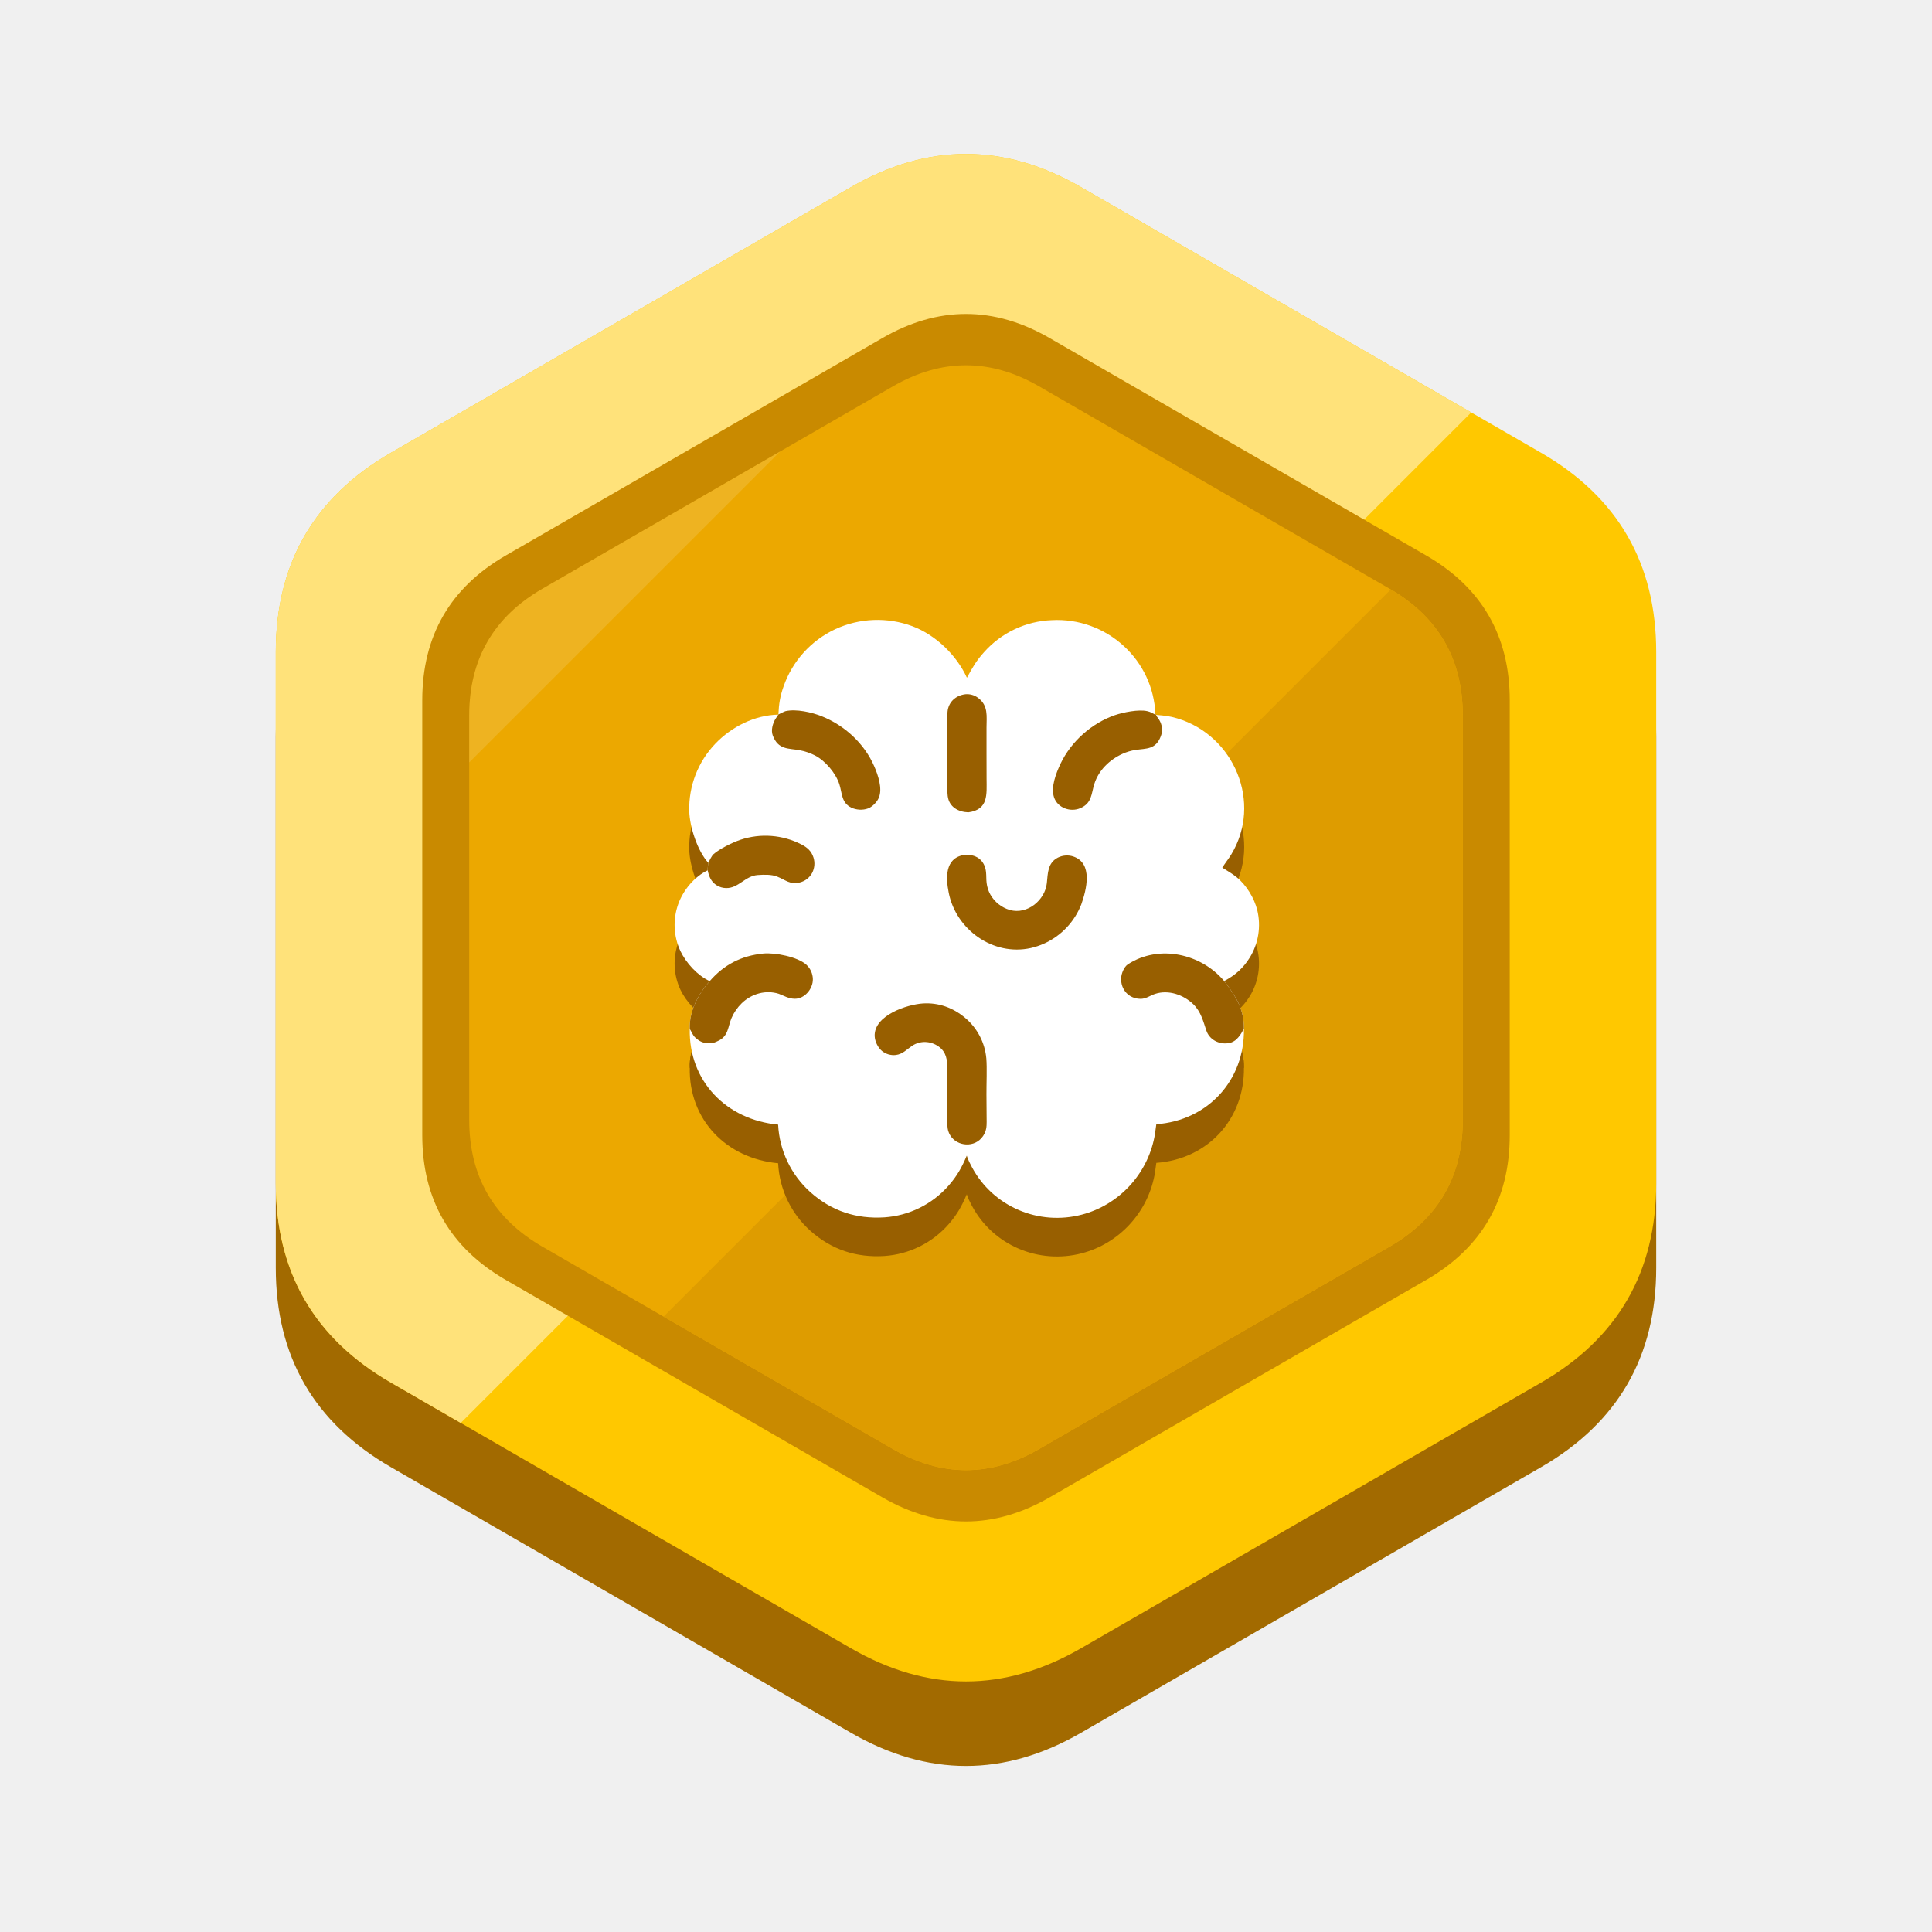
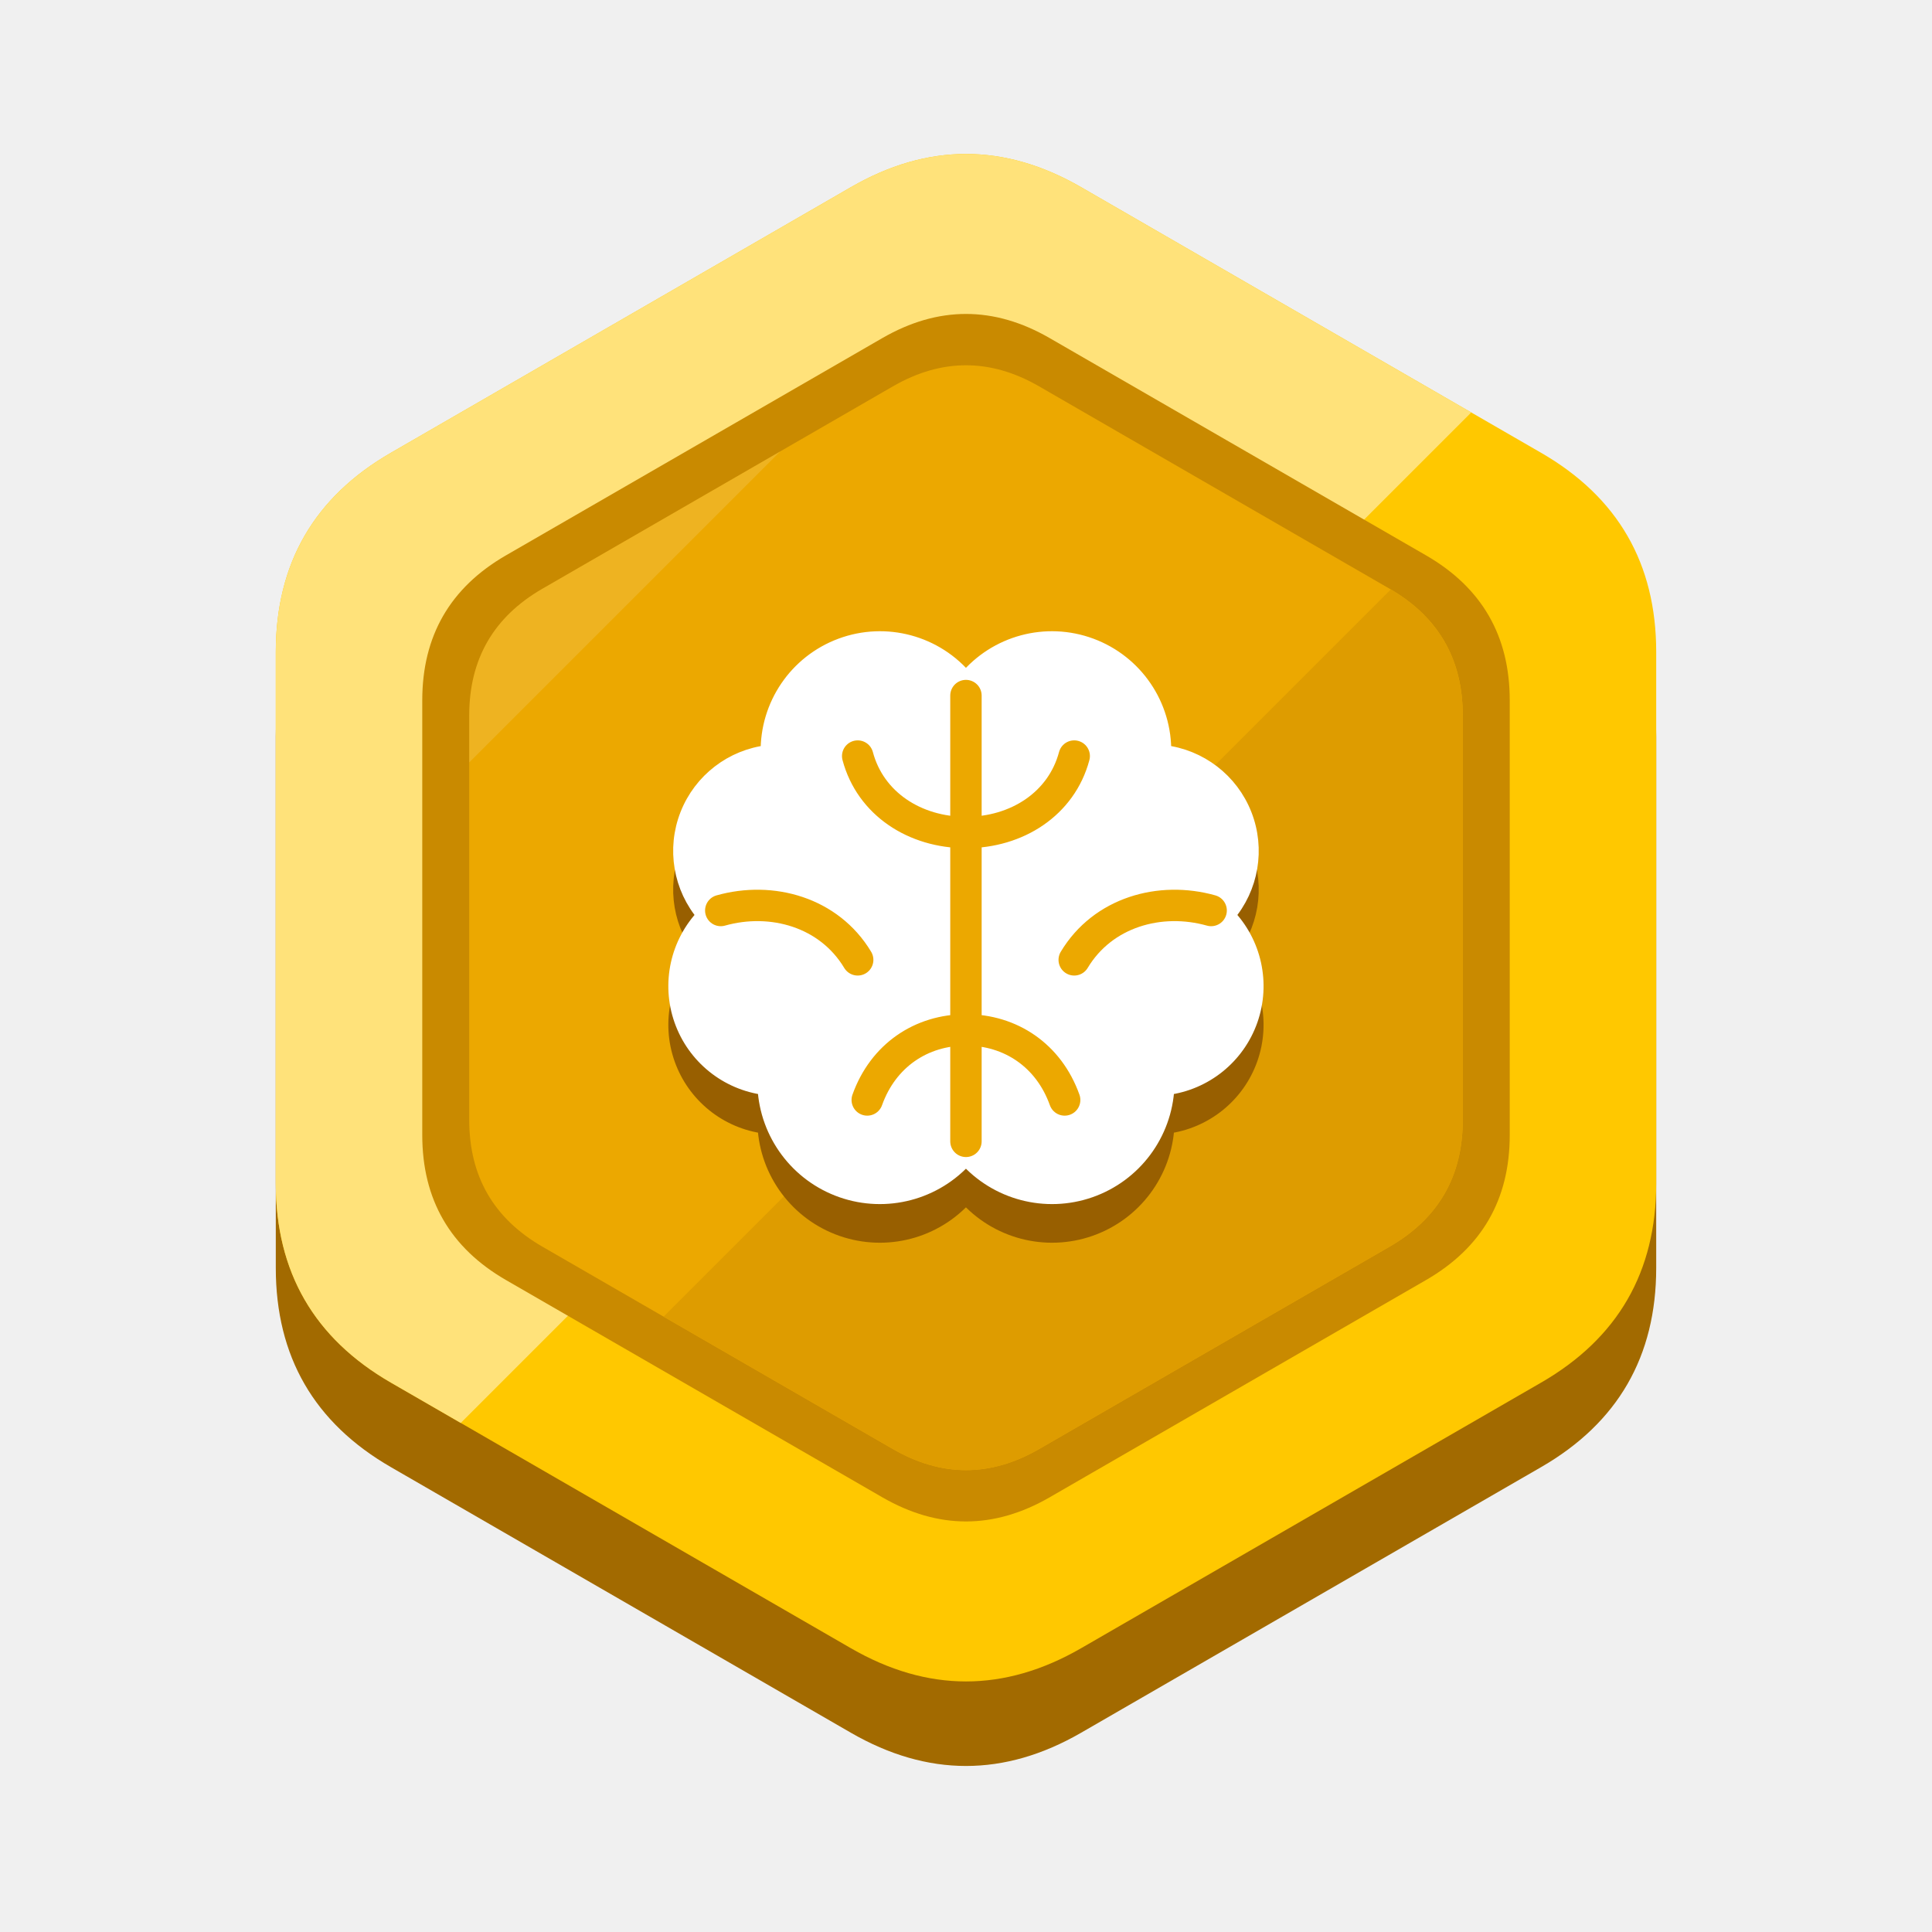
<svg xmlns="http://www.w3.org/2000/svg" viewBox="0 0 160 160" width="160" height="160">
  <defs>
    <clipPath id="A-memoire-or-o">
      <path d="M70.47 15.50Q80.00 10.00 89.53 15.50L127.63 37.50Q137.16 43.00 137.16 54.00L137.16 98.00Q137.16 109.00 127.63 114.50L89.53 136.50Q80.00 142.00 70.47 136.50L32.37 114.50Q22.84 109.00 22.84 98.00L22.84 54.00Q22.84 43.00 32.37 37.50Z" />
    </clipPath>
    <clipPath id="A-memoire-or-f">
      <path d="M73.94 32.00Q80.00 28.50 86.06 32.00L115.07 48.75Q121.14 52.25 121.14 59.25L121.14 92.75Q121.14 99.75 115.07 103.25L86.06 120.00Q80.00 123.50 73.94 120.00L44.93 103.25Q38.86 99.75 38.86 92.75L38.86 59.25Q38.86 52.25 44.93 48.75Z" />
    </clipPath>
  </defs>
  <g fill="#A26A00" transform="translate(0 7)">
    <path d="M70.47 15.50Q80.00 10.00 89.53 15.50L127.63 37.50Q137.16 43.00 137.16 54.00L137.16 98.00Q137.16 109.00 127.63 114.50L89.53 136.50Q80.00 142.00 70.47 136.50L32.37 114.50Q22.84 109.00 22.84 98.00L22.84 54.00Q22.84 43.00 32.37 37.50Z" />
  </g>
  <g fill="#FFC800">
    <path d="M70.47 15.50Q80.00 10.00 89.53 15.50L127.63 37.50Q137.16 43.00 137.16 54.00L137.16 98.00Q137.16 109.00 127.63 114.50L89.53 136.50Q80.00 142.00 70.47 136.50L32.37 114.50Q22.84 109.00 22.84 98.00L22.84 54.00Q22.84 43.00 32.37 37.50Z" />
  </g>
  <g fill="#FFE27A" clip-path="url(#A-memoire-or-o)">
    <polygon points="480,-324 -320,476 -320,-324" />
  </g>
  <g fill="#C98A00">
    <path d="M73.07 28.00Q80.00 24.00 86.93 28.00L118.11 46.00Q125.03 50.00 125.03 58.00L125.03 94.00Q125.03 102.00 118.11 106.00L86.93 124.00Q80.00 128.00 73.07 124.00L41.89 106.00Q34.97 102.00 34.97 94.00L34.97 58.00Q34.97 50.00 41.89 46.00Z" />
  </g>
  <g fill="#ECA800">
    <path d="M73.94 32.00Q80.00 28.50 86.06 32.00L115.07 48.75Q121.14 52.25 121.14 59.25L121.14 92.75Q121.14 99.75 115.07 103.25L86.06 120.00Q80.00 123.50 73.94 120.00L44.93 103.25Q38.86 99.75 38.86 92.75L38.86 59.25Q38.86 52.25 44.93 48.75Z" />
  </g>
  <g fill="#DE9C00" clip-path="url(#A-memoire-or-f)">
    <polygon points="480,-316 -320,484 480,476" />
  </g>
  <g fill="#FFFFFF" fill-opacity="0.13" clip-path="url(#A-memoire-or-f)">
    <polygon points="20,70 74,16 86,16 20,82" />
  </g>
-   <g fill="#985F00" transform="translate(47 46.2) scale(0.0645)">
-     <path d="M270.782 250.643C271.329 237.248 272.958 227.054 277.541 214.276C288.915 181.977 312.811 155.615 343.841 141.133C375.02 126.747 410.65 125.391 442.833 137.367C472.658 148.535 499.703 174.684 512.797 203.567C519.916 190.476 524.641 181.958 534.85 170.649C557.108 145.619 588.631 130.777 622.104 129.568C655.989 127.812 689.155 139.767 714.128 162.737C738.713 185.137 753.339 216.424 754.759 249.653C755.322 251.151 754.838 250.775 755.913 251.264C766.261 252.063 772.894 252.714 782.93 255.731C856.064 277.72 892.415 364.128 852.208 430.425C848.666 436.265 844.208 441.69 840.691 447.378C846.928 451.21 853.513 455.097 859.189 459.688C871.599 469.728 881.869 486.6 885.632 502.046C890.61 522.711 887.182 544.507 876.102 562.647C867.689 576.282 857.161 585.605 843.121 592.967C858.095 612.551 868.696 628.754 868.482 654.473C869.4 720.682 821.881 772.073 755.989 776.79C755.116 782.206 754.629 787.706 753.585 793.087C744.24 841.261 707.814 880.449 660.298 892.879C604.818 907.393 546.446 882.709 519.302 832.058C517.048 827.851 513.866 821.694 512.622 817.137C506.141 832.411 500.24 843.163 489.11 855.82C468.111 879.664 438.538 894.241 406.838 896.376C370.68 898.657 339.089 888.252 311.974 864.149C287.045 841.928 272.071 810.635 270.406 777.282C204.35 771.241 155.597 721.763 156.945 654.465C156.131 631.529 167.735 609.87 182.535 593.084C166.887 585.763 152.465 570.062 145.01 554.591C136.106 535.649 135.066 513.952 142.119 494.246C148.426 476.456 162.762 458.939 179.958 450.803C179.915 446.981 180.397 444.851 180.726 441.136C166.99 426.197 156.79 395.059 156.304 374.758C155.445 342.633 167.472 311.5 189.705 288.296C210.516 266.468 240.195 251.53 270.567 250.901L270.782 250.643Z" />
-     <path d="M182.535 593.084C200.908 571.963 223.041 560.419 251.406 557.64C266.267 556.184 295.573 561.795 306.805 572.111C311.863 576.842 314.816 583.401 315.003 590.324C315.339 602.927 304.368 615.937 291.624 615.701C283.708 615.554 278.374 612.02 271.245 609.317C254.338 603.977 236.305 609.332 223.801 621.308C218.153 626.782 213.647 633.322 210.544 640.549C205.842 651.725 206.64 663.526 193.731 669.611C188.909 671.884 187.405 672.875 181.554 672.831C174.142 672.776 169.592 670.538 164.22 665.708C160.233 662.123 158.854 656.837 156.945 654.465C156.131 631.529 167.735 609.87 182.535 593.084Z" />
-     <path d="M868.482 654.473C867.286 655.697 866.139 658.44 865.113 660.012C860.215 667.512 854.996 672.907 845.344 673.011C834.315 673.385 823.822 667.267 820.193 656.417C816.185 644.435 813.149 632.173 803.624 622.869C791.07 610.605 771.753 603.833 754.552 609.405C748.17 611.472 742.508 616.098 735.416 615.773C720.654 615.656 710.12 603.852 710.856 589.256C710.933 583.548 714.536 574.659 719.56 571.411C759.731 545.448 813.596 557.891 843.121 592.967C858.095 612.551 868.696 628.754 868.482 654.473Z" />
-     <path d="M755.913 251.264C755.868 251.575 755.823 251.887 755.779 252.199C757.972 254.815 759.754 257.36 761.149 260.385C763.826 266.223 764.013 272.899 761.668 278.877C755.042 296.016 743.122 294.155 729.022 296.268C723.426 297.158 717.972 298.785 712.804 301.108C696.023 308.681 681.938 322.213 676.374 339.942C672.327 352.836 673.433 364.408 658.557 370.949C645.717 376.594 629.098 370.624 624.615 356.961C620.279 343.749 627.325 326.12 632.859 314.19C646.526 285.444 672.809 261.981 702.882 251.536C713.299 247.977 733.168 243.876 744.287 246.417C748.871 247.464 750.378 248.784 754.234 250.669L754.759 249.653C755.322 251.151 754.838 250.775 755.913 251.264Z" />
-     <path d="M270.782 250.643C272.968 249.687 278.285 246.776 280.04 246.393C293.818 243.389 313.593 247.864 326.234 252.918C355.976 264.81 381.175 287.967 393.92 317.486C398.657 328.458 404.587 345.529 399.801 357.324C397.717 362.81 391.5 369.239 385.83 371.355C379.112 373.862 370.757 373.38 364.302 370.259C351.669 364.151 352.631 351.819 349.138 340.631C344.634 326.207 331.095 310.204 317.655 303.26C311.465 300.121 304.86 297.877 298.039 296.596C283.773 293.985 270.501 296.325 263.497 277.582C261.034 270.99 263.404 262.605 266.765 256.764C267.764 255.028 269.939 252.286 270.567 250.901L270.782 250.643Z" />
-     <path d="M180.726 441.136C182.032 438.541 185.239 432.073 187.32 430.204C195.206 423.125 212.421 414.746 222.067 411.578C247.855 402.964 276.025 405.103 300.216 417.513C307.629 421.301 313.132 426.015 315.766 434.312C317.875 440.908 317.255 448.073 314.045 454.209C310.766 460.227 305.135 464.612 298.498 466.317C285.688 469.676 280.067 463.087 269.075 458.833C261.444 455.88 252.29 456.33 244.3 456.845C227.949 457.899 219.616 474.024 203.475 473.587C199.287 473.512 195.197 472.309 191.636 470.105C184.495 465.666 181.755 459.112 180.07 451.336L179.958 450.803C179.915 446.981 180.397 444.851 180.726 441.136Z" />
-     <path d="M508.794 431.103C523.886 429.516 535.659 437.134 537.343 453.052C537.834 457.695 537.502 462.453 538.1 467.08C538.714 472.226 540.31 477.206 542.802 481.75C548.224 491.46 557.255 498.641 567.937 501.735C590.275 508.024 613.048 489.198 615.422 467.273C616.768 454.839 616.229 441.37 629.586 434.495C635.661 431.437 642.694 430.886 649.171 432.96C675.145 441.519 666.333 475.819 659.544 494.848C657.315 500.271 654.995 505.022 651.859 510.005C638.994 530.582 618.459 545.185 594.799 550.582C546.549 561.233 498.884 527.116 489.458 479.668C485.708 460.792 484.234 435.467 508.794 431.103Z" />
-     <path d="M456.472 621.709C476.677 620.496 495.18 627.266 510.526 640.237C526.161 653.353 535.947 672.141 537.734 692.47C538.714 704.981 537.818 725.03 537.884 738.257L538.072 765.733C538.099 769.943 538.362 777.704 537.696 781.621C536.868 786.502 534.672 791.047 531.362 794.729C519.545 807.941 497.075 804.274 489.883 788.294C487.866 783.811 487.798 780.37 487.655 775.625L487.676 720.813C487.646 715.856 487.509 710.691 487.565 705.726C487.697 694.26 486.448 683.973 476.291 676.877C466.217 669.839 452.976 669.137 442.546 676.052C435.573 680.675 430.456 686.776 421.589 687.91C415.135 688.675 408.649 686.771 403.632 682.639C398.429 678.332 394.642 670.375 394.374 663.734C393.285 636.812 436.443 622.909 456.472 621.709Z" />
-     <path d="M510.957 224.688C516.739 224.196 522.499 225.861 527.126 229.363C540.455 239.26 538.014 252.859 537.966 267.535L537.967 300.117L538.039 333.26C538.1 353.196 540.664 372.864 514.62 376.349C501.692 375.917 489.874 369.447 488.151 355.41C487.238 347.971 487.574 340.353 487.575 332.855L487.594 296.044L487.51 265.714C487.489 259.385 487.324 253.378 487.928 247.059C489.126 234.527 498.669 226.101 510.957 224.688Z" />
+   <g fill="#985F00" transform="translate(48.352 47.355) scale(2.637)">
+     <path d="M12 4.6A3.5 3.5 0 0 1 18.2 6.9A3.1 3.1 0 0 1 20.2 12A3.2 3.2 0 0 1 18.3 17.4A3.6 3.6 0 0 1 12 19.6A3.6 3.6 0 0 1 5.7 17.4A3.2 3.2 0 0 1 3.8 12A3.1 3.1 0 0 1 5.8 6.9A3.5 3.5 0 0 1 12 4.6Z" stroke="#985F00" stroke-width="0.493" stroke-linejoin="round" />
  </g>
-   <g transform="translate(47 43) scale(0.0645)">
+   <g transform="translate(48.352 44.155) scale(2.637)">
    <g fill="#FFFFFF">
-       <path d="M270.782 250.643C271.329 237.248 272.958 227.054 277.541 214.276C288.915 181.977 312.811 155.615 343.841 141.133C375.02 126.747 410.65 125.391 442.833 137.367C472.658 148.535 499.703 174.684 512.797 203.567C519.916 190.476 524.641 181.958 534.85 170.649C557.108 145.619 588.631 130.777 622.104 129.568C655.989 127.812 689.155 139.767 714.128 162.737C738.713 185.137 753.339 216.424 754.759 249.653C755.322 251.151 754.838 250.775 755.913 251.264C766.261 252.063 772.894 252.714 782.93 255.731C856.064 277.72 892.415 364.128 852.208 430.425C848.666 436.265 844.208 441.69 840.691 447.378C846.928 451.21 853.513 455.097 859.189 459.688C871.599 469.728 881.869 486.6 885.632 502.046C890.61 522.711 887.182 544.507 876.102 562.647C867.689 576.282 857.161 585.605 843.121 592.967C858.095 612.551 868.696 628.754 868.482 654.473C869.4 720.682 821.881 772.073 755.989 776.79C755.116 782.206 754.629 787.706 753.585 793.087C744.24 841.261 707.814 880.449 660.298 892.879C604.818 907.393 546.446 882.709 519.302 832.058C517.048 827.851 513.866 821.694 512.622 817.137C506.141 832.411 500.24 843.163 489.11 855.82C468.111 879.664 438.538 894.241 406.838 896.376C370.68 898.657 339.089 888.252 311.974 864.149C287.045 841.928 272.071 810.635 270.406 777.282C204.35 771.241 155.597 721.763 156.945 654.465C156.131 631.529 167.735 609.87 182.535 593.084C166.887 585.763 152.465 570.062 145.01 554.591C136.106 535.649 135.066 513.952 142.119 494.246C148.426 476.456 162.762 458.939 179.958 450.803C179.915 446.981 180.397 444.851 180.726 441.136C166.99 426.197 156.79 395.059 156.304 374.758C155.445 342.633 167.472 311.5 189.705 288.296C210.516 266.468 240.195 251.53 270.567 250.901L270.782 250.643Z" />
+       <path d="M12 4.6A3.5 3.5 0 0 1 18.2 6.9A3.1 3.1 0 0 1 20.2 12A3.2 3.2 0 0 1 18.3 17.4A3.6 3.6 0 0 1 12 19.6A3.6 3.6 0 0 1 5.7 17.4A3.2 3.2 0 0 1 3.8 12A3.1 3.1 0 0 1 5.8 6.9A3.5 3.5 0 0 1 12 4.6Z" stroke="#FFFFFF" stroke-width="0.493" stroke-linejoin="round" />
    </g>
-     <path fill="#985F00" d="M182.535 593.084C200.908 571.963 223.041 560.419 251.406 557.64C266.267 556.184 295.573 561.795 306.805 572.111C311.863 576.842 314.816 583.401 315.003 590.324C315.339 602.927 304.368 615.937 291.624 615.701C283.708 615.554 278.374 612.02 271.245 609.317C254.338 603.977 236.305 609.332 223.801 621.308C218.153 626.782 213.647 633.322 210.544 640.549C205.842 651.725 206.64 663.526 193.731 669.611C188.909 671.884 187.405 672.875 181.554 672.831C174.142 672.776 169.592 670.538 164.22 665.708C160.233 662.123 158.854 656.837 156.945 654.465C156.131 631.529 167.735 609.87 182.535 593.084Z" />
-     <path fill="#985F00" d="M868.482 654.473C867.286 655.697 866.139 658.44 865.113 660.012C860.215 667.512 854.996 672.907 845.344 673.011C834.315 673.385 823.822 667.267 820.193 656.417C816.185 644.435 813.149 632.173 803.624 622.869C791.07 610.605 771.753 603.833 754.552 609.405C748.17 611.472 742.508 616.098 735.416 615.773C720.654 615.656 710.12 603.852 710.856 589.256C710.933 583.548 714.536 574.659 719.56 571.411C759.731 545.448 813.596 557.891 843.121 592.967C858.095 612.551 868.696 628.754 868.482 654.473Z" />
-     <path fill="#985F00" d="M755.913 251.264C755.868 251.575 755.823 251.887 755.779 252.199C757.972 254.815 759.754 257.36 761.149 260.385C763.826 266.223 764.013 272.899 761.668 278.877C755.042 296.016 743.122 294.155 729.022 296.268C723.426 297.158 717.972 298.785 712.804 301.108C696.023 308.681 681.938 322.213 676.374 339.942C672.327 352.836 673.433 364.408 658.557 370.949C645.717 376.594 629.098 370.624 624.615 356.961C620.279 343.749 627.325 326.12 632.859 314.19C646.526 285.444 672.809 261.981 702.882 251.536C713.299 247.977 733.168 243.876 744.287 246.417C748.871 247.464 750.378 248.784 754.234 250.669L754.759 249.653C755.322 251.151 754.838 250.775 755.913 251.264Z" />
-     <path fill="#985F00" d="M270.782 250.643C272.968 249.687 278.285 246.776 280.04 246.393C293.818 243.389 313.593 247.864 326.234 252.918C355.976 264.81 381.175 287.967 393.92 317.486C398.657 328.458 404.587 345.529 399.801 357.324C397.717 362.81 391.5 369.239 385.83 371.355C379.112 373.862 370.757 373.38 364.302 370.259C351.669 364.151 352.631 351.819 349.138 340.631C344.634 326.207 331.095 310.204 317.655 303.26C311.465 300.121 304.86 297.877 298.039 296.596C283.773 293.985 270.501 296.325 263.497 277.582C261.034 270.99 263.404 262.605 266.765 256.764C267.764 255.028 269.939 252.286 270.567 250.901L270.782 250.643Z" />
-     <path fill="#985F00" d="M180.726 441.136C182.032 438.541 185.239 432.073 187.32 430.204C195.206 423.125 212.421 414.746 222.067 411.578C247.855 402.964 276.025 405.103 300.216 417.513C307.629 421.301 313.132 426.015 315.766 434.312C317.875 440.908 317.255 448.073 314.045 454.209C310.766 460.227 305.135 464.612 298.498 466.317C285.688 469.676 280.067 463.087 269.075 458.833C261.444 455.88 252.29 456.33 244.3 456.845C227.949 457.899 219.616 474.024 203.475 473.587C199.287 473.512 195.197 472.309 191.636 470.105C184.495 465.666 181.755 459.112 180.07 451.336L179.958 450.803C179.915 446.981 180.397 444.851 180.726 441.136Z" />
-     <path fill="#985F00" d="M508.794 431.103C523.886 429.516 535.659 437.134 537.343 453.052C537.834 457.695 537.502 462.453 538.1 467.08C538.714 472.226 540.31 477.206 542.802 481.75C548.224 491.46 557.255 498.641 567.937 501.735C590.275 508.024 613.048 489.198 615.422 467.273C616.768 454.839 616.229 441.37 629.586 434.495C635.661 431.437 642.694 430.886 649.171 432.96C675.145 441.519 666.333 475.819 659.544 494.848C657.315 500.271 654.995 505.022 651.859 510.005C638.994 530.582 618.459 545.185 594.799 550.582C546.549 561.233 498.884 527.116 489.458 479.668C485.708 460.792 484.234 435.467 508.794 431.103Z" />
-     <path fill="#985F00" d="M456.472 621.709C476.677 620.496 495.18 627.266 510.526 640.237C526.161 653.353 535.947 672.141 537.734 692.47C538.714 704.981 537.818 725.03 537.884 738.257L538.072 765.733C538.099 769.943 538.362 777.704 537.696 781.621C536.868 786.502 534.672 791.047 531.362 794.729C519.545 807.941 497.075 804.274 489.883 788.294C487.866 783.811 487.798 780.37 487.655 775.625L487.676 720.813C487.646 715.856 487.509 710.691 487.565 705.726C487.697 694.26 486.448 683.973 476.291 676.877C466.217 669.839 452.976 669.137 442.546 676.052C435.573 680.675 430.456 686.776 421.589 687.91C415.135 688.675 408.649 686.771 403.632 682.639C398.429 678.332 394.642 670.375 394.374 663.734C393.285 636.812 436.443 622.909 456.472 621.709Z" />
-     <path fill="#985F00" d="M510.957 224.688C516.739 224.196 522.499 225.861 527.126 229.363C540.455 239.26 538.014 252.859 537.966 267.535L537.967 300.117L538.039 333.26C538.1 353.196 540.664 372.864 514.62 376.349C501.692 375.917 489.874 369.447 488.151 355.41C487.238 347.971 487.574 340.353 487.575 332.855L487.594 296.044L487.51 265.714C487.489 259.385 487.324 253.378 487.928 247.059C489.126 234.527 498.669 226.101 510.957 224.688Z" />
+     <path d="M12 5.1V19.1" fill="none" stroke="#ECA800" stroke-width="0.986" stroke-linecap="round" stroke-linejoin="round" />
+     <path d="M12 9.4C10.4 9.4 9.0 8.5 8.6 7.0" fill="none" stroke="#ECA800" stroke-width="0.986" stroke-linecap="round" stroke-linejoin="round" />
+     <path d="M12 9.4C13.6 9.4 15.0 8.5 15.4 7.0" fill="none" stroke="#ECA800" stroke-width="0.986" stroke-linecap="round" stroke-linejoin="round" />
+     <path d="M4.3 11.85C5.9 11.4 7.7 11.9 8.6 13.4" fill="none" stroke="#ECA800" stroke-width="0.986" stroke-linecap="round" stroke-linejoin="round" />
+     <path d="M19.7 11.85C18.1 11.4 16.3 11.9 15.4 13.4" fill="none" stroke="#ECA800" stroke-width="0.986" stroke-linecap="round" stroke-linejoin="round" />
+     <path d="M12 15.6C10.6 15.6 9.4 16.4 8.9 17.8" fill="none" stroke="#ECA800" stroke-width="0.986" stroke-linecap="round" stroke-linejoin="round" />
+     <path d="M12 15.6C13.4 15.6 14.6 16.4 15.1 17.8" fill="none" stroke="#ECA800" stroke-width="0.986" stroke-linecap="round" stroke-linejoin="round" />
  </g>
</svg>
